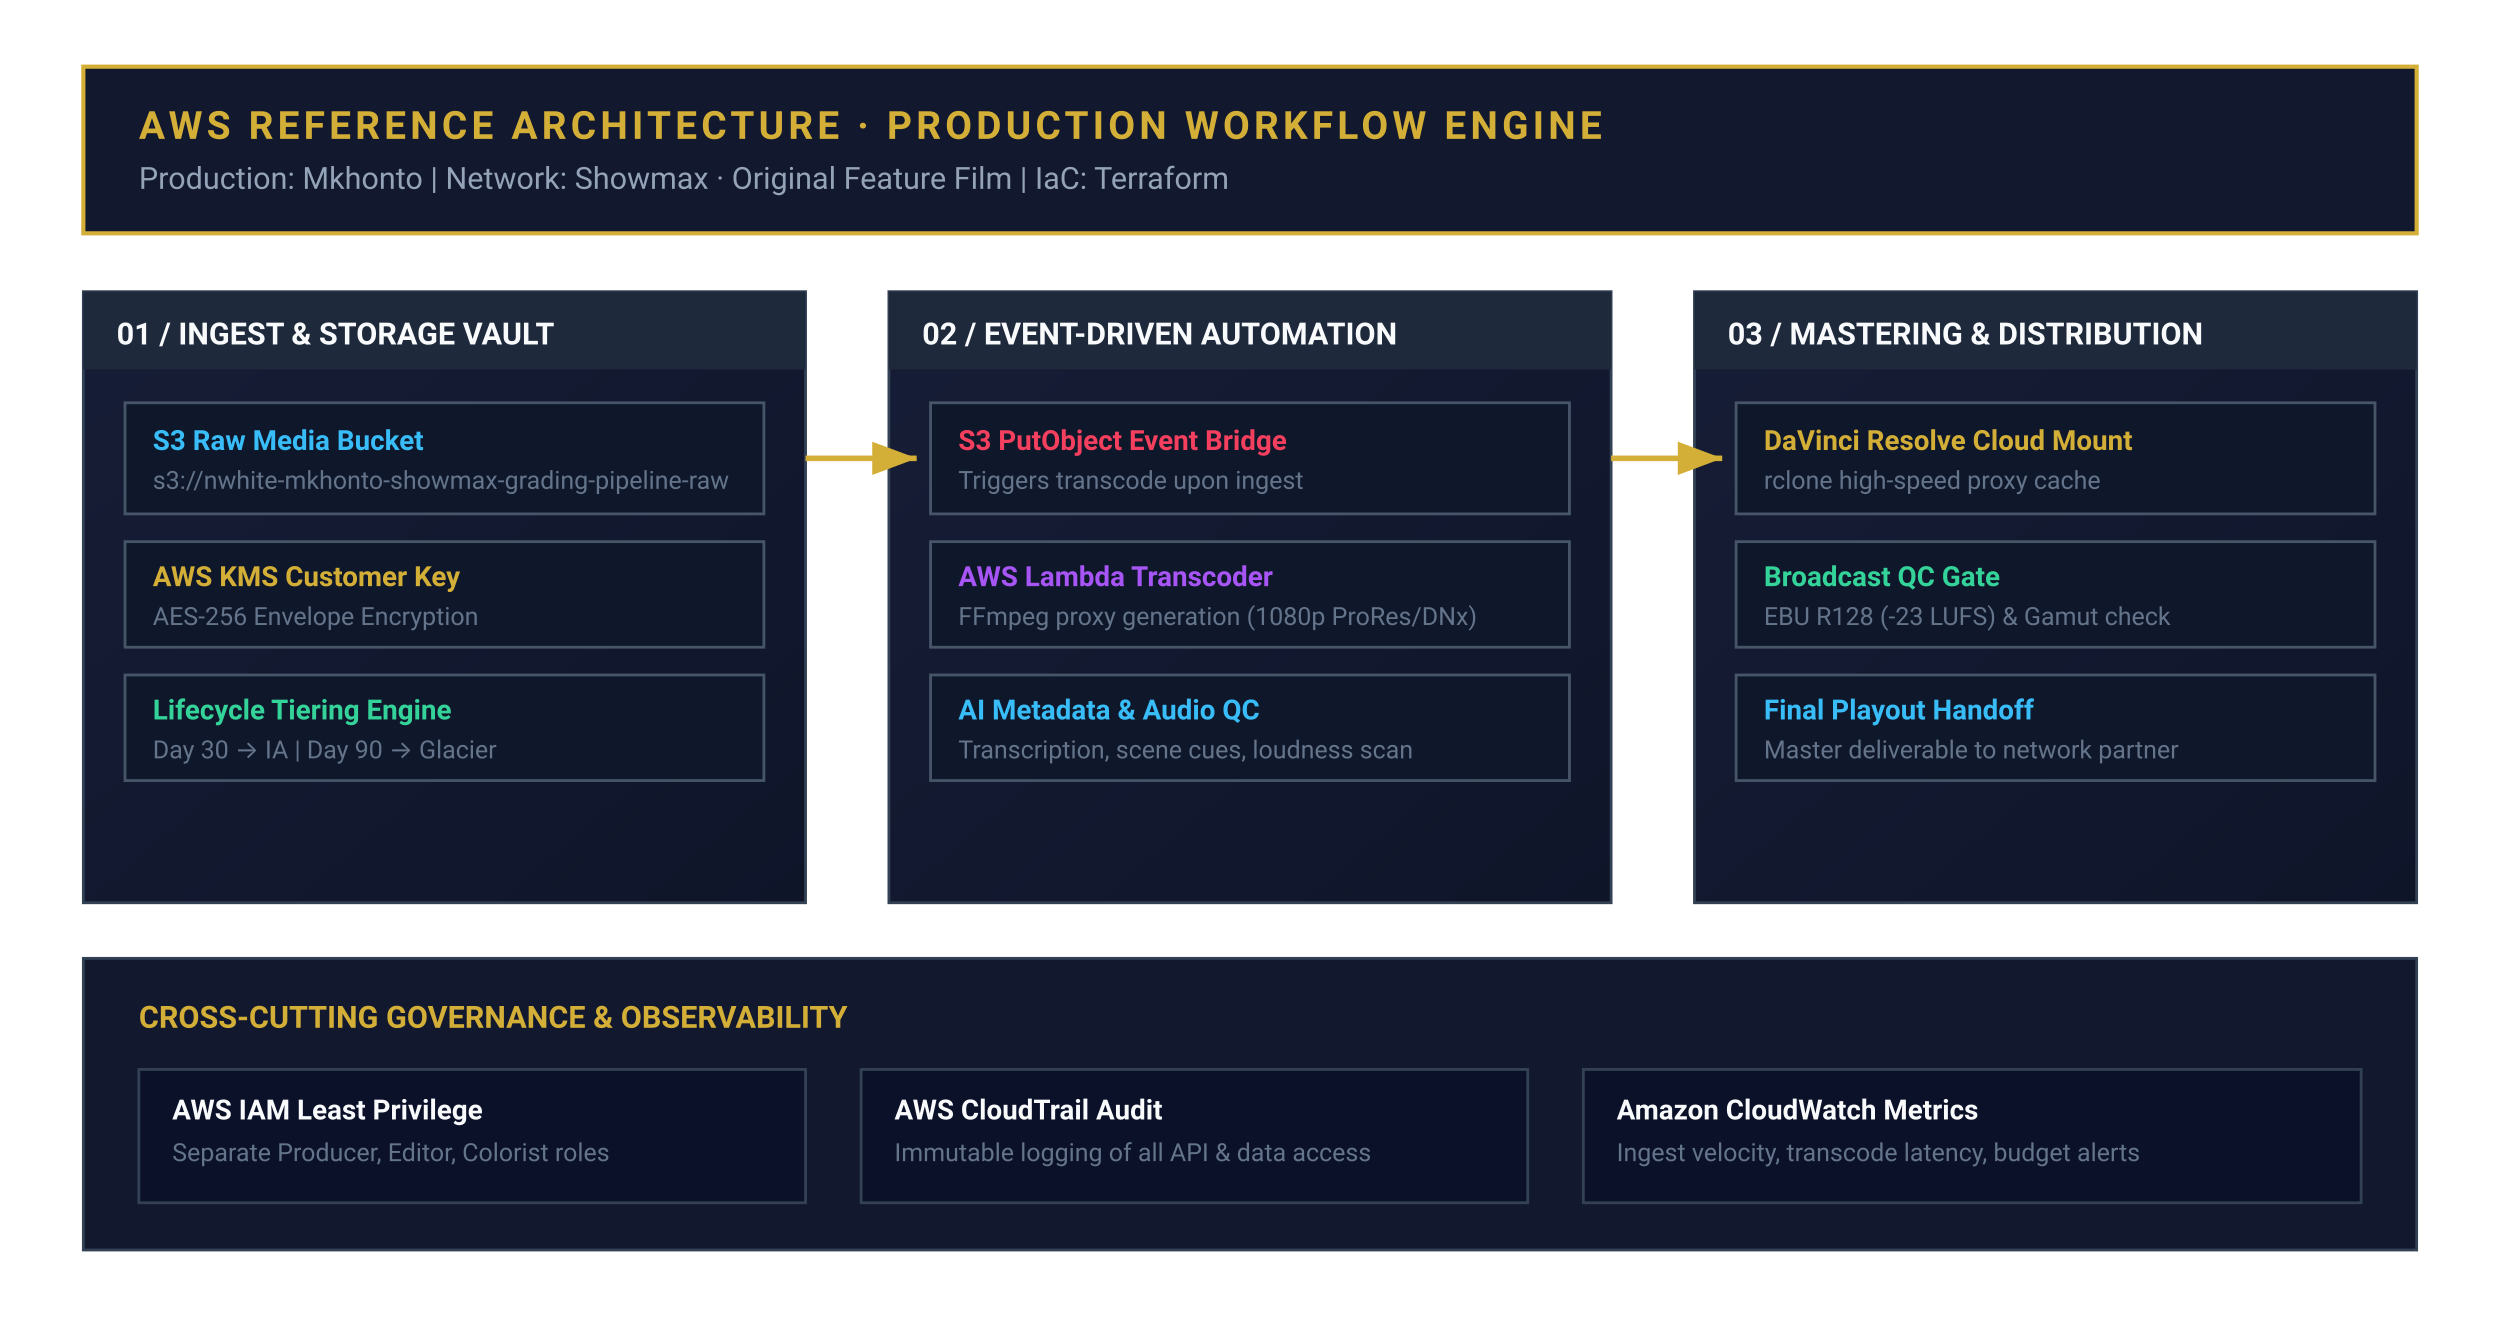
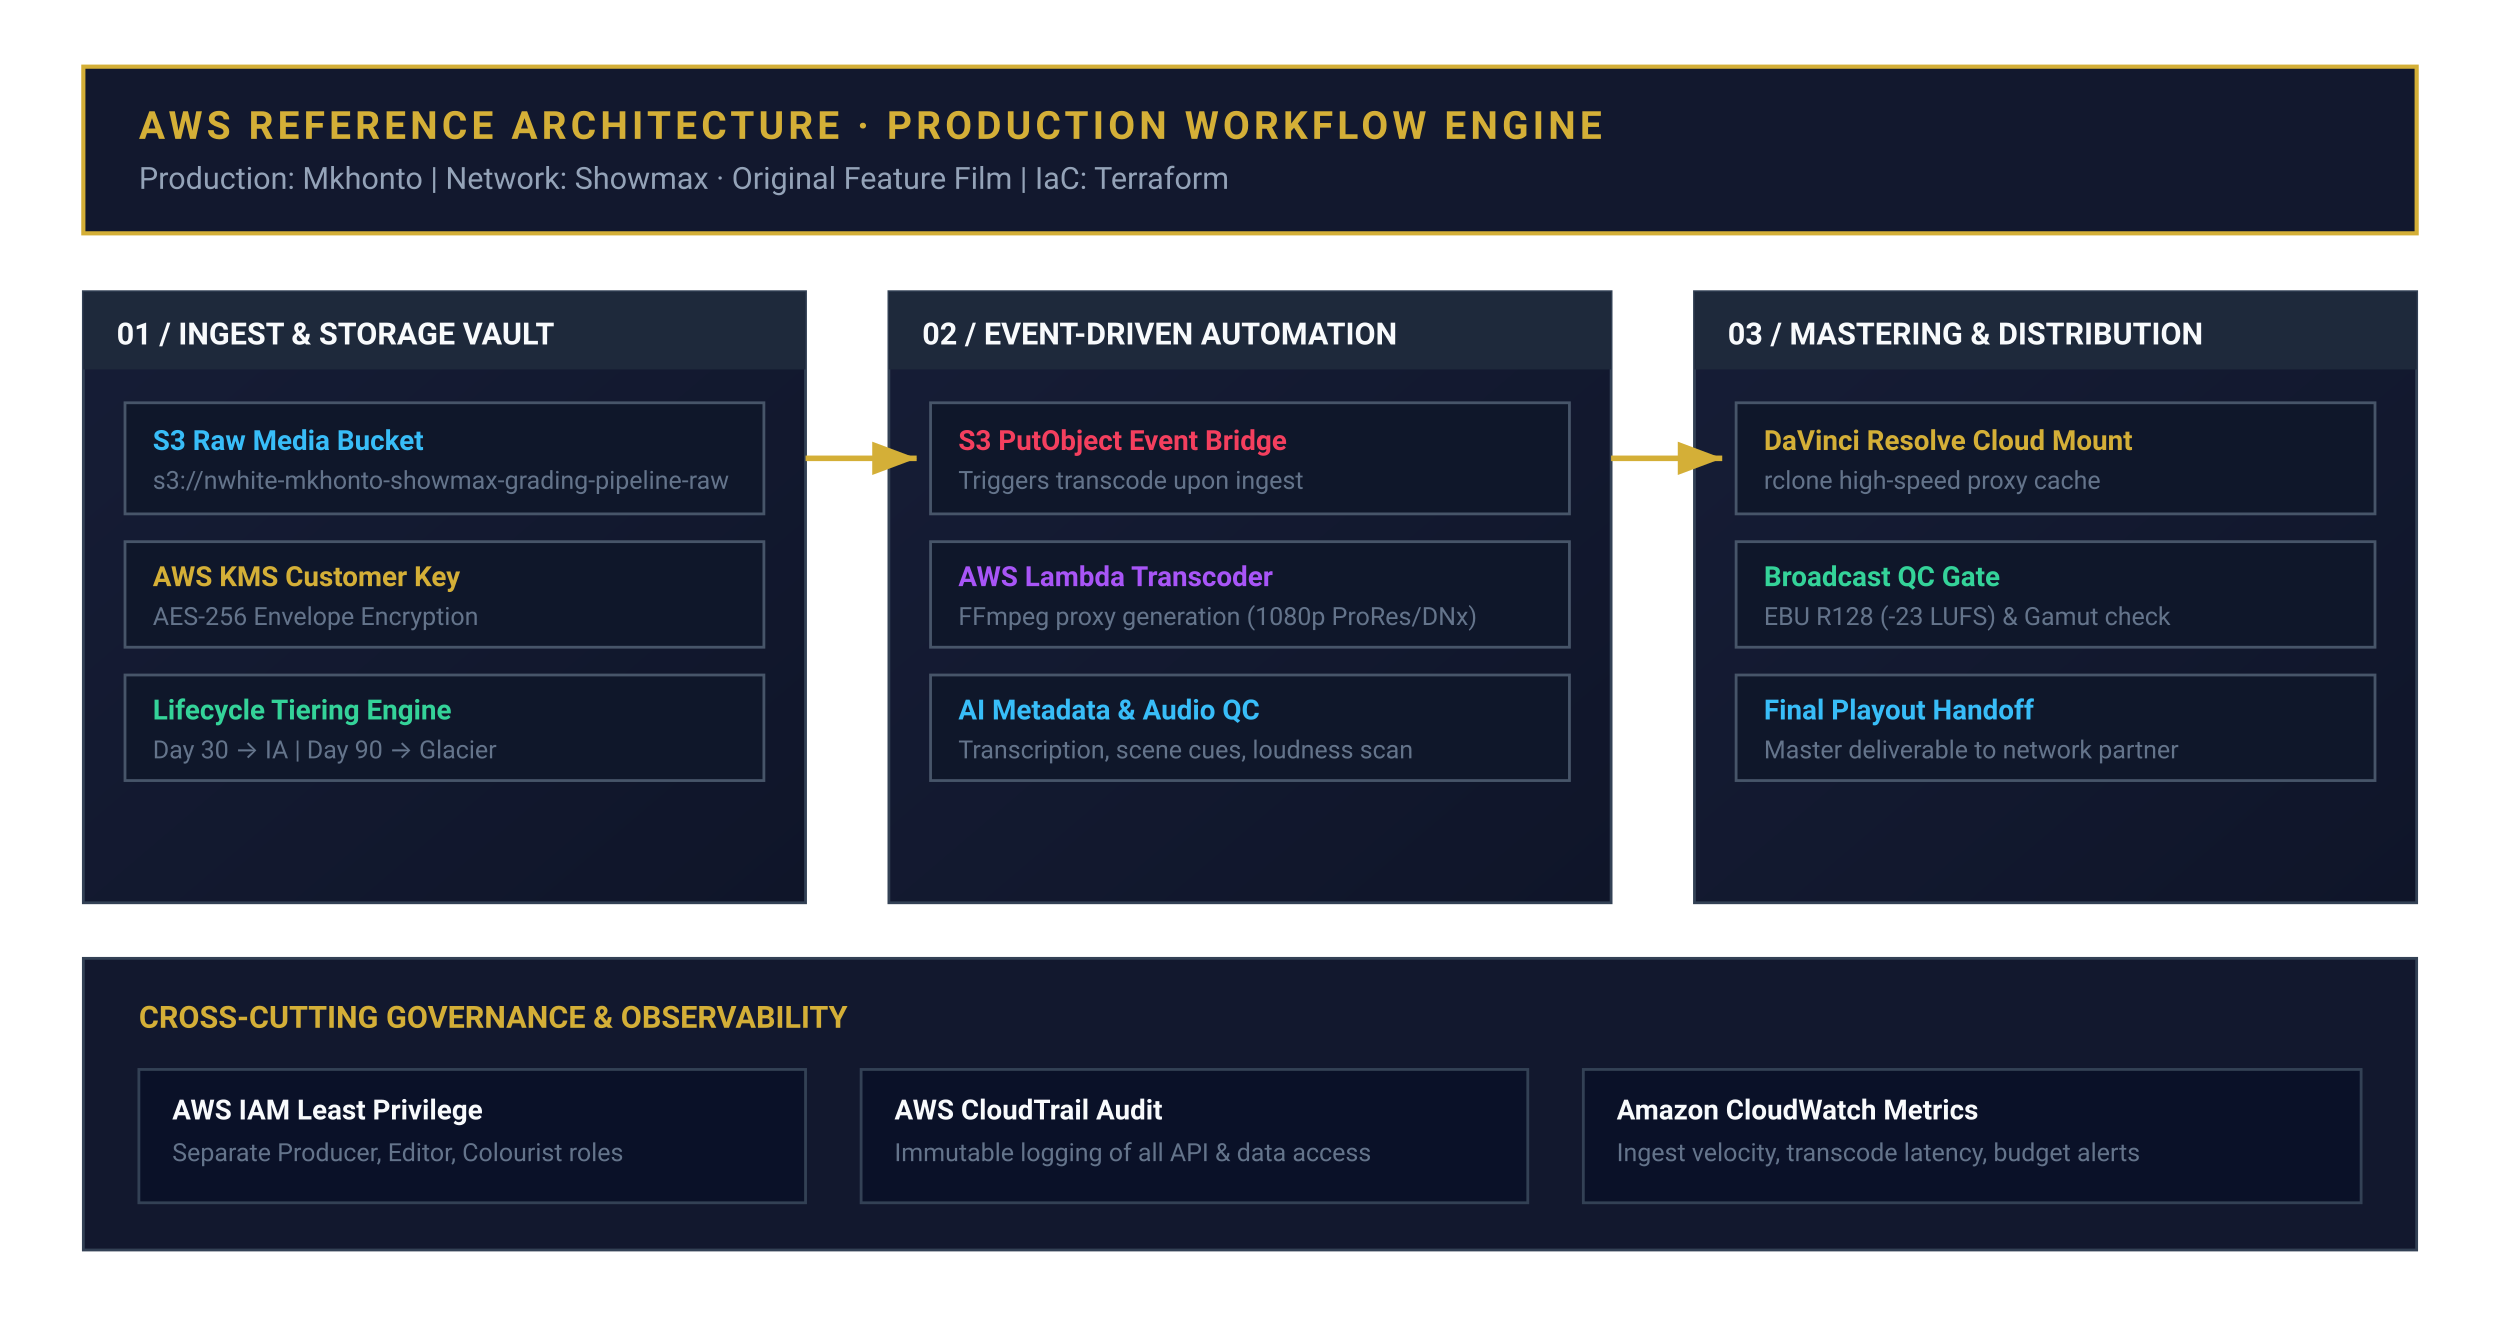
- <svg xmlns="http://www.w3.org/2000/svg" viewBox="0 0 900 480" style="background:#0a1128;font-family:system-ui,-apple-system,BlinkMacSystemFont,'Segoe UI',Roboto,sans-serif">
+ <svg xmlns="http://www.w3.org/2000/svg" width="900" height="480" viewBox="0 0 900 480" style="background:#0a1128;font-family:system-ui,-apple-system,BlinkMacSystemFont,'Segoe UI',Roboto,sans-serif">
  <defs>
    <linearGradient id="goldGrad" x1="0%" y1="0%" x2="100%" y2="100%">
      <stop offset="0%" stop-color="#D4AF37" />
      <stop offset="100%" stop-color="#AA820A" />
    </linearGradient>
    <linearGradient id="cardGrad" x1="0%" y1="0%" x2="100%" y2="100%">
      <stop offset="0%" stop-color="#161d36" />
      <stop offset="100%" stop-color="#0f1529" />
    </linearGradient>
    <marker id="arrow" markerWidth="8" markerHeight="6" refX="8" refY="3" orient="auto">
      <polygon points="0 0, 8 3, 0 6" fill="#D4AF37" />
    </marker>
  </defs>
  <rect x="30" y="24" width="840" height="60" rx="0" fill="#12182e" stroke="#D4AF37" stroke-width="1.5" />
  <text x="50" y="50" fill="#D4AF37" font-size="14" font-weight="700" letter-spacing="1.5">AWS REFERENCE ARCHITECTURE · PRODUCTION WORKFLOW ENGINE</text>
  <text x="50" y="68" fill="#94A3B8" font-size="11">Production: Mkhonto | Network: Showmax · Original Feature Film | IaC: Terraform</text>
  <rect x="30" y="105" width="260" height="220" rx="0" fill="url(#cardGrad)" stroke="#334155" stroke-width="1" />
  <rect x="30" y="105" width="260" height="28" rx="0" fill="#1e293b" />
  <text x="42" y="124" fill="#F8FAFC" font-size="11" font-weight="600">01 / INGEST &amp; STORAGE VAULT</text>
  <rect x="45" y="145" width="230" height="40" rx="0" fill="#0f172a" stroke="#475569" stroke-width="1" />
  <text x="55" y="162" fill="#38BDF8" font-size="10" font-weight="600">S3 Raw Media Bucket</text>
  <text x="55" y="176" fill="#64748B" font-size="9">s3://nwhite-mkhonto-showmax-grading-pipeline-raw</text>
  <rect x="45" y="195" width="230" height="38" rx="0" fill="#0f172a" stroke="#475569" stroke-width="1" />
  <text x="55" y="211" fill="#D4AF37" font-size="10" font-weight="600">AWS KMS Customer Key</text>
  <text x="55" y="225" fill="#64748B" font-size="9">AES-256 Envelope Encryption</text>
  <rect x="45" y="243" width="230" height="38" rx="0" fill="#0f172a" stroke="#475569" stroke-width="1" />
  <text x="55" y="259" fill="#34D399" font-size="10" font-weight="600">Lifecycle Tiering Engine</text>
  <text x="55" y="273" fill="#64748B" font-size="9">Day 30 → IA | Day 90 → Glacier</text>
  <rect x="320" y="105" width="260" height="220" rx="0" fill="url(#cardGrad)" stroke="#334155" stroke-width="1" />
  <rect x="320" y="105" width="260" height="28" rx="0" fill="#1e293b" />
  <text x="332" y="124" fill="#F8FAFC" font-size="11" font-weight="600">02 / EVENT-DRIVEN AUTOMATION</text>
  <rect x="335" y="145" width="230" height="40" rx="0" fill="#0f172a" stroke="#475569" stroke-width="1" />
  <text x="345" y="162" fill="#F43F5E" font-size="10" font-weight="600">S3 PutObject Event Bridge</text>
  <text x="345" y="176" fill="#64748B" font-size="9">Triggers transcode upon ingest</text>
  <rect x="335" y="195" width="230" height="38" rx="0" fill="#0f172a" stroke="#475569" stroke-width="1" />
  <text x="345" y="211" fill="#A855F7" font-size="10" font-weight="600">AWS Lambda Transcoder</text>
  <text x="345" y="225" fill="#64748B" font-size="9">FFmpeg proxy generation (1080p ProRes/DNx)</text>
  <rect x="335" y="243" width="230" height="38" rx="0" fill="#0f172a" stroke="#475569" stroke-width="1" />
  <text x="345" y="259" fill="#38BDF8" font-size="10" font-weight="600">AI Metadata &amp; Audio QC</text>
  <text x="345" y="273" fill="#64748B" font-size="9">Transcription, scene cues, loudness scan</text>
  <rect x="610" y="105" width="260" height="220" rx="0" fill="url(#cardGrad)" stroke="#334155" stroke-width="1" />
  <rect x="610" y="105" width="260" height="28" rx="0" fill="#1e293b" />
  <text x="622" y="124" fill="#F8FAFC" font-size="11" font-weight="600">03 / MASTERING &amp; DISTRIBUTION</text>
  <rect x="625" y="145" width="230" height="40" rx="0" fill="#0f172a" stroke="#475569" stroke-width="1" />
  <text x="635" y="162" fill="#D4AF37" font-size="10" font-weight="600">DaVinci Resolve Cloud Mount</text>
  <text x="635" y="176" fill="#64748B" font-size="9">rclone high-speed proxy cache</text>
  <rect x="625" y="195" width="230" height="38" rx="0" fill="#0f172a" stroke="#475569" stroke-width="1" />
  <text x="635" y="211" fill="#34D399" font-size="10" font-weight="600">Broadcast QC Gate</text>
  <text x="635" y="225" fill="#64748B" font-size="9">EBU R128 (-23 LUFS) &amp; Gamut check</text>
  <rect x="625" y="243" width="230" height="38" rx="0" fill="#0f172a" stroke="#475569" stroke-width="1" />
  <text x="635" y="259" fill="#38BDF8" font-size="10" font-weight="600">Final Playout Handoff</text>
  <text x="635" y="273" fill="#64748B" font-size="9">Master deliverable to network partner</text>
  <line x1="290" y1="165" x2="330" y2="165" stroke="#D4AF37" stroke-width="2" marker-end="url(#arrow)" />
  <line x1="580" y1="165" x2="620" y2="165" stroke="#D4AF37" stroke-width="2" marker-end="url(#arrow)" />
  <rect x="30" y="345" width="840" height="105" rx="0" fill="#12182e" stroke="#334155" stroke-width="1" />
  <text x="50" y="370" fill="#D4AF37" font-size="11" font-weight="700">CROSS-CUTTING GOVERNANCE &amp; OBSERVABILITY</text>
  <rect x="50" y="385" width="240" height="48" rx="0" fill="#0a1128" stroke="#334155" stroke-width="1" />
  <text x="62" y="403" fill="#F8FAFC" font-size="10" font-weight="600">AWS IAM Least Privilege</text>
-   <text x="62" y="418" fill="#64748B" font-size="9">Separate Producer, Editor, Colorist roles</text>
+   <text x="62" y="418" fill="#64748B" font-size="9">Separate Producer, Editor, Colourist roles</text>
  <rect x="310" y="385" width="240" height="48" rx="0" fill="#0a1128" stroke="#334155" stroke-width="1" />
  <text x="322" y="403" fill="#F8FAFC" font-size="10" font-weight="600">AWS CloudTrail Audit</text>
  <text x="322" y="418" fill="#64748B" font-size="9">Immutable logging of all API &amp; data access</text>
  <rect x="570" y="385" width="280" height="48" rx="0" fill="#0a1128" stroke="#334155" stroke-width="1" />
  <text x="582" y="403" fill="#F8FAFC" font-size="10" font-weight="600">Amazon CloudWatch Metrics</text>
  <text x="582" y="418" fill="#64748B" font-size="9">Ingest velocity, transcode latency, budget alerts</text>
</svg>
